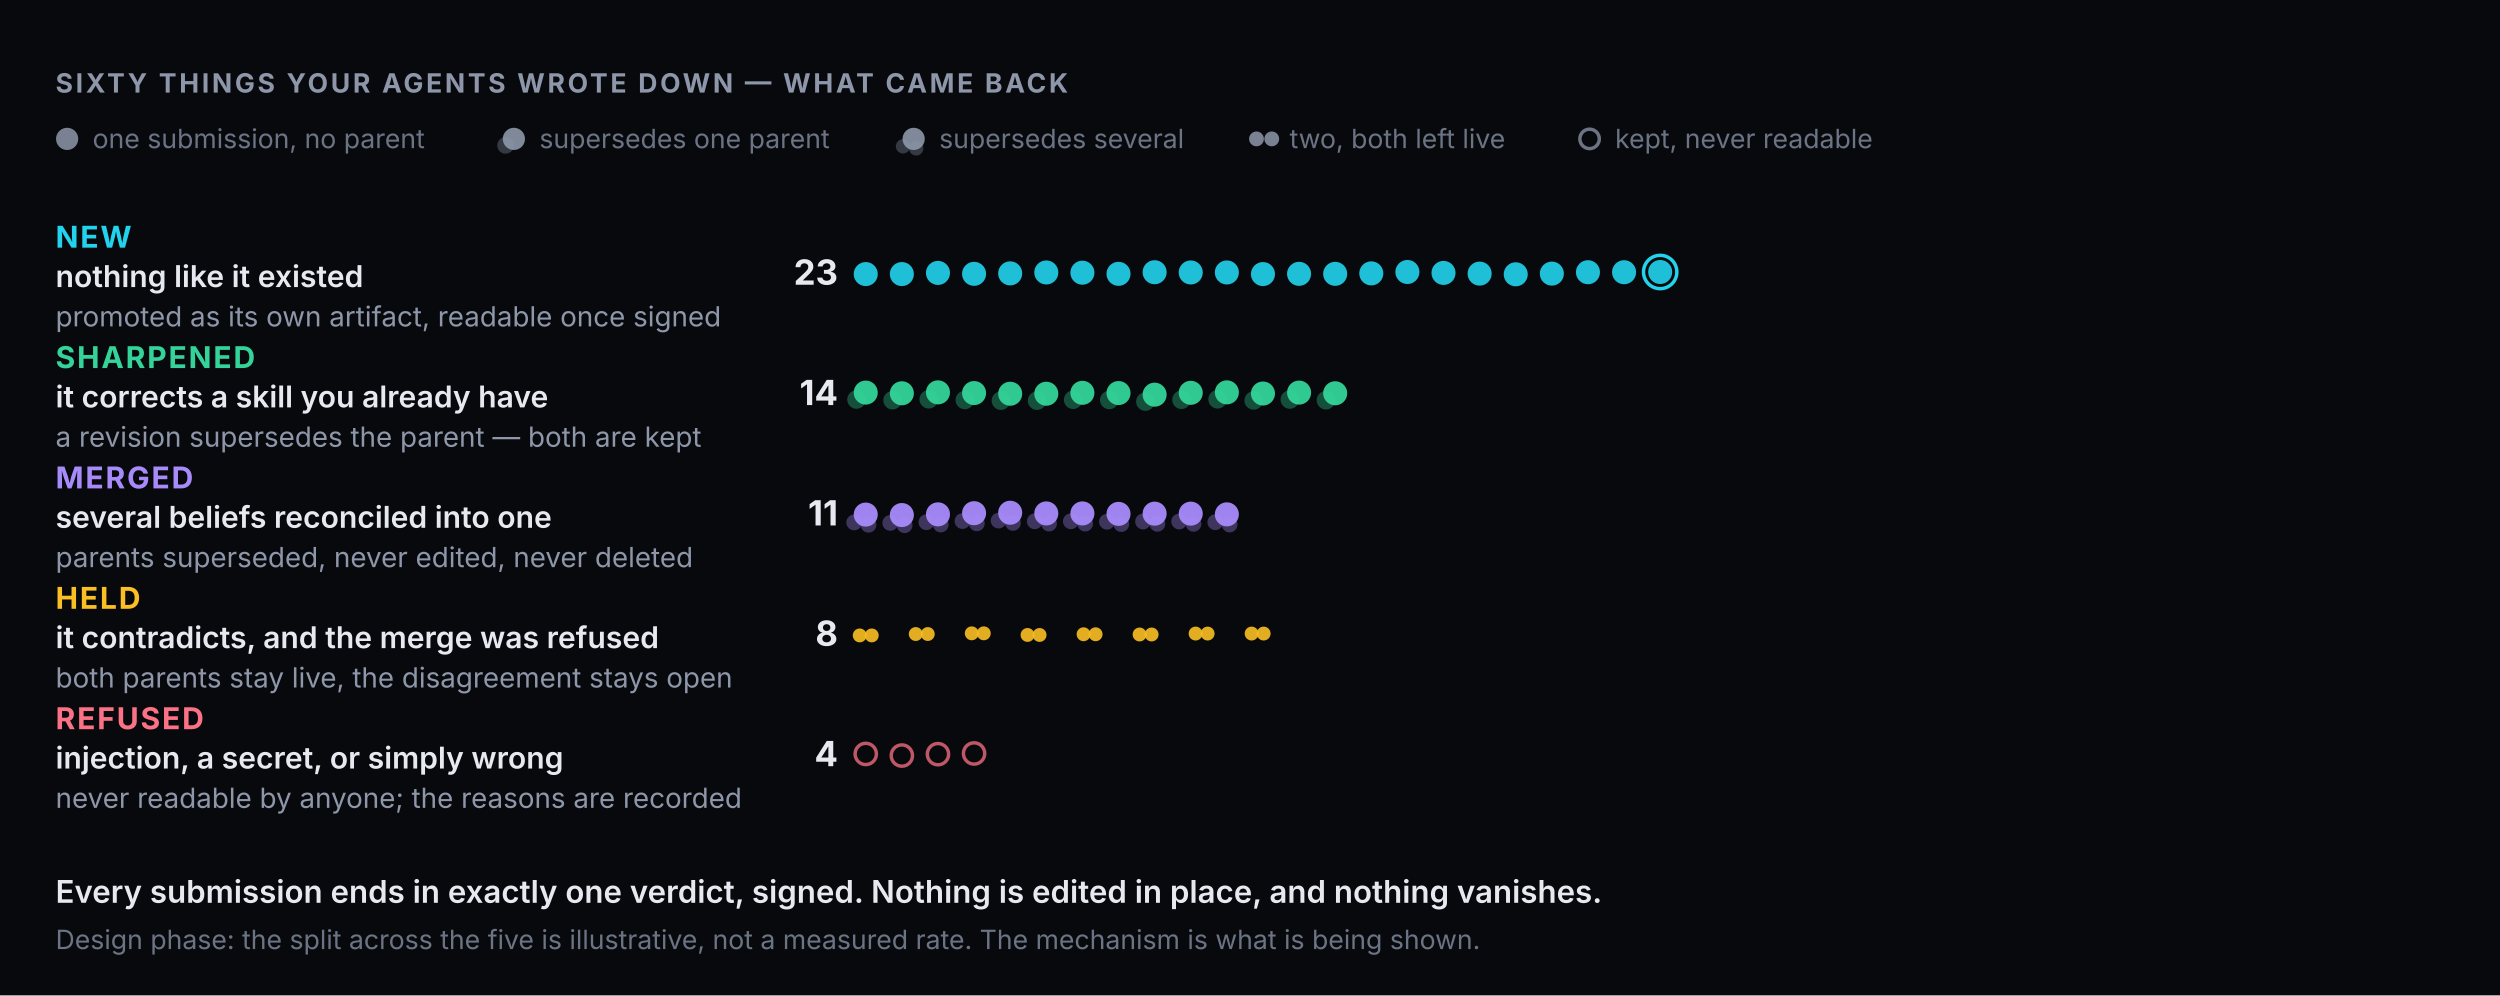
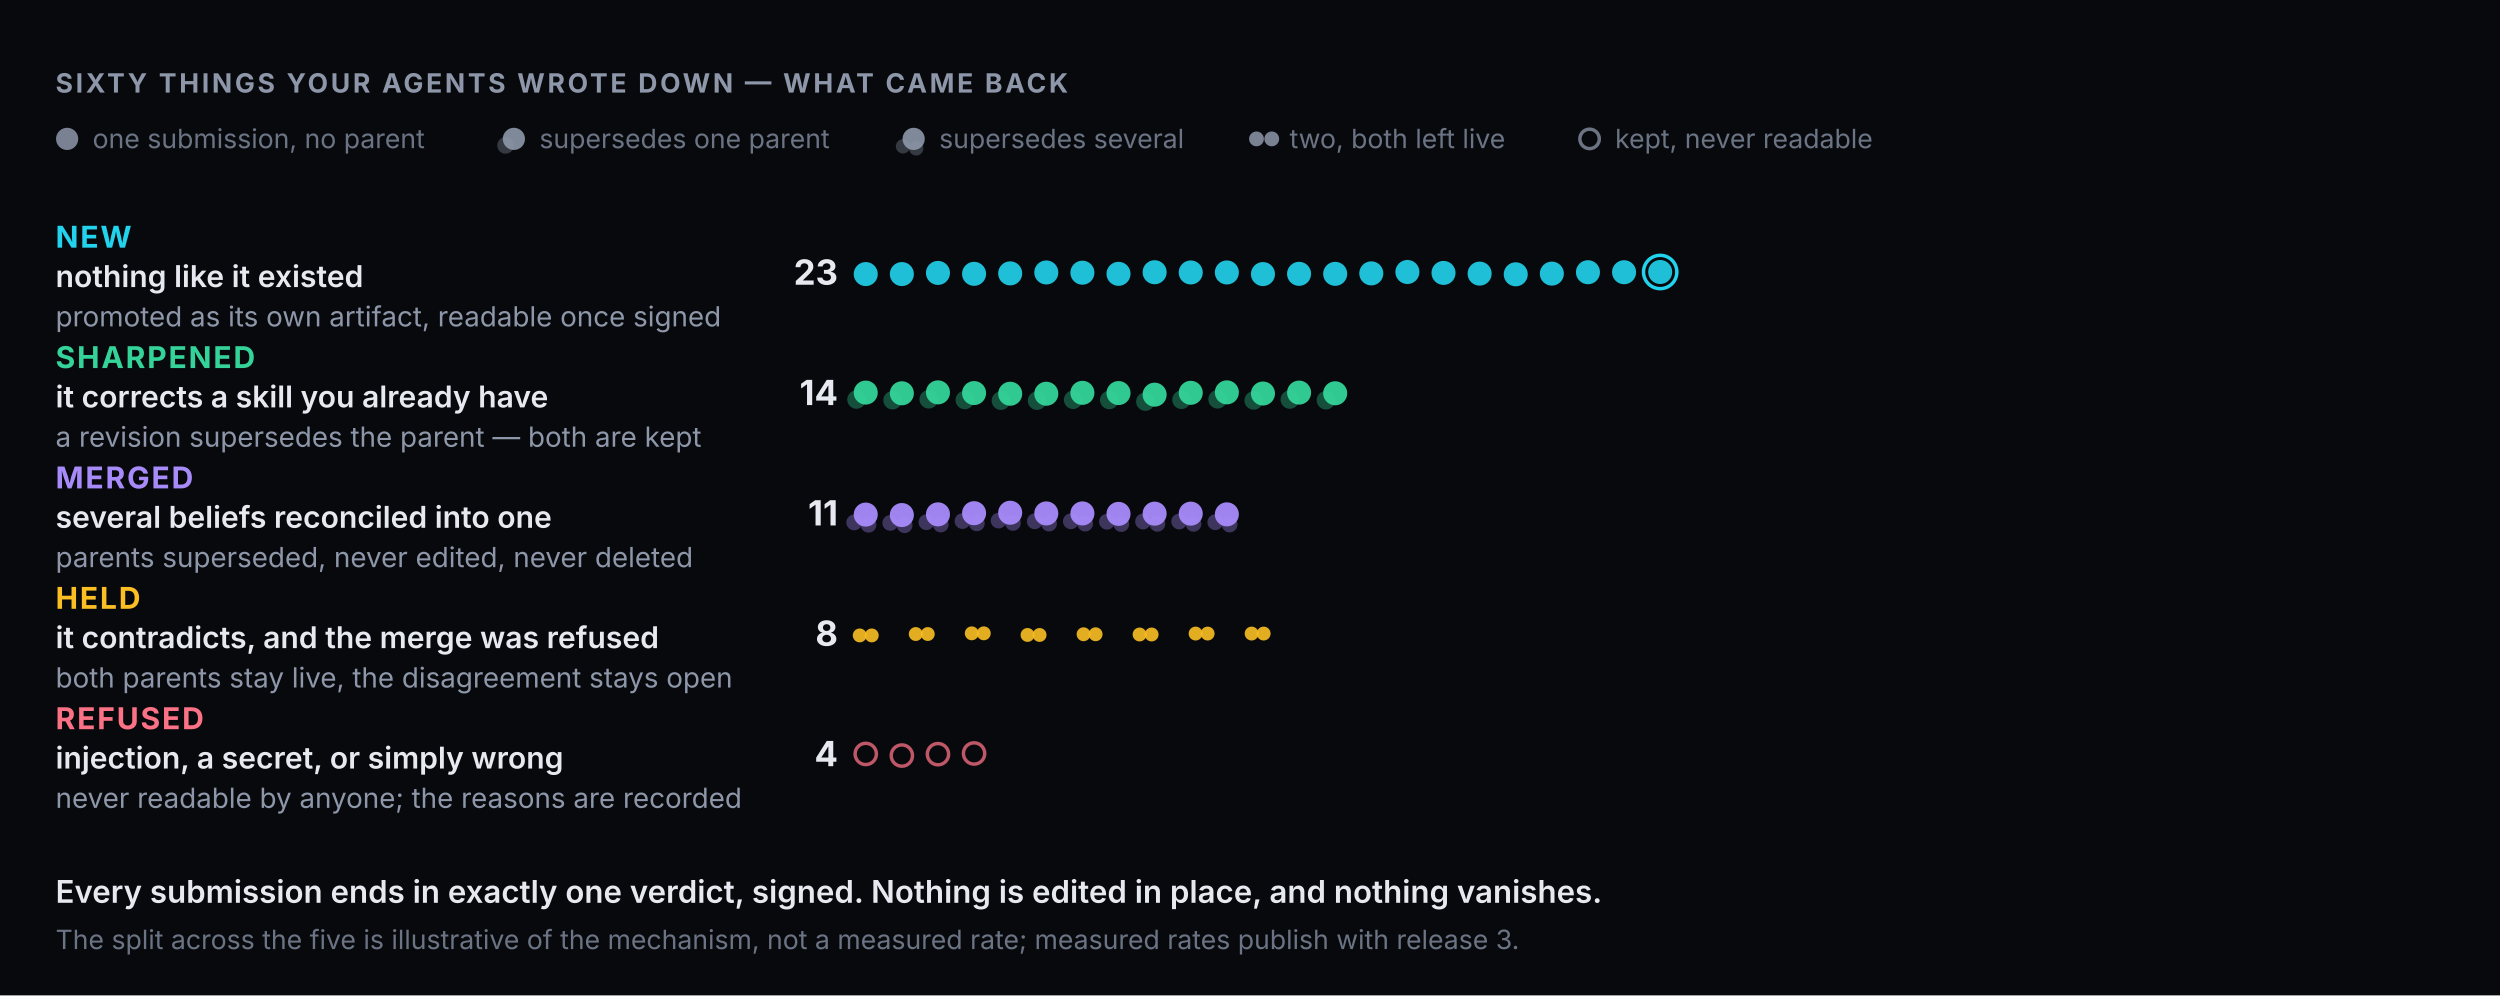
<svg xmlns="http://www.w3.org/2000/svg" viewBox="0 0 1080 430" width="1080" height="430" role="img" aria-labelledby="t d" font-family="ui-sans-serif, system-ui, -apple-system, 'Segoe UI', Inter, sans-serif">
  <defs>
    <style>
    .eyebrow { font-size:11.5px; font-weight:700; letter-spacing:.1em; fill:#8d97a9; }
    .vn   { font-size:13px; font-weight:700; letter-spacing:.06em; }
    .vc   { font-size:15px; font-weight:700; fill:#e6e9ef; }
    .vh   { font-size:13px; font-weight:600; fill:#e6e9ef; }
    .vt   { font-size:12px; fill:#8d97a9; }
    .foot { font-size:13.5px; font-weight:600; fill:#e6e9ef; }
    .cav  { font-size:11.5px; fill:#6b7484; }

    /* A reader who asks the OS for less motion gets the static figure. The only
       motion is one ring on the newest submission; the figure reads standing still. */
    @media (prefers-reduced-motion: reduce) { .mover { display:none; } }
  </style>
    <linearGradient id="rule" x1="0" y1="0" x2="1" y2="0">
      <stop offset="0" stop-color="#1e2430" stop-opacity="0" />
      <stop offset=".08" stop-color="#232b39" stop-opacity="1" />
      <stop offset=".92" stop-color="#232b39" stop-opacity="1" />
      <stop offset="1" stop-color="#1e2430" stop-opacity="0" />
    </linearGradient>
    <filter id="soft" x="-80%" y="-80%" width="260%" height="260%">
      <feGaussianBlur stdDeviation="2.6" result="b" />
      <feMerge>
        <feMergeNode in="b" />
        <feMergeNode in="SourceGraphic" />
      </feMerge>
    </filter>
  </defs>
  <rect width="1080" height="430" fill="#08090c" />
  <text class="eyebrow" x="24" y="40">SIXTY THINGS YOUR AGENTS WROTE DOWN — WHAT CAME BACK</text>
  <circle cx="29" cy="60" r="4.8" fill="#8d97a9" fill-opacity=".85" />
  <text class="cav" x="40" y="64">one submission, no parent</text>
  <circle cx="218.4" cy="62.8" r="3.6" fill="#8d97a9" fill-opacity=".34" />
  <circle cx="222" cy="60" r="4.8" fill="#8d97a9" fill-opacity=".9" />
  <text class="cav" x="233" y="64">supersedes one parent</text>
  <circle cx="390.1" cy="63.2" r="3.1" fill="#8d97a9" fill-opacity=".34" />
  <circle cx="395.8" cy="64.1" r="3.1" fill="#8d97a9" fill-opacity=".34" />
  <circle cx="394.7" cy="60" r="4.8" fill="#8d97a9" fill-opacity=".9" />
  <text class="cav" x="405.7" y="64">supersedes several</text>
  <circle cx="542.8" cy="60" r="3.2" fill="#8d97a9" fill-opacity=".85" />
  <circle cx="549.4" cy="60" r="3.2" fill="#8d97a9" fill-opacity=".85" />
  <text class="cav" x="557.1" y="64">two, both left live</text>
  <circle cx="686.7" cy="60" r="4.2" fill="none" stroke="#8d97a9" stroke-width="1.5" stroke-opacity=".75" />
  <text class="cav" x="697.7" y="64">kept, never readable</text>
  <path d="M 24 76 L 1056 76" stroke="url(#rule)" stroke-width="1" fill="none" />
  <text class="vn" x="24" y="107" fill="#22d3ee">NEW</text>
  <text class="vh" x="24" y="124">nothing like it existed</text>
  <text class="vt" x="24" y="141">promoted as its own artifact, readable once signed</text>
  <text class="vc" x="362" y="123" text-anchor="end" fill="#22d3ee">23</text>
  <circle cx="374.0" cy="118.4" r="5.2" fill="#22d3ee" fill-opacity=".9" />
  <circle cx="389.6" cy="118.4" r="5.2" fill="#22d3ee" fill-opacity=".9" />
  <circle cx="405.2" cy="117.9" r="5.2" fill="#22d3ee" fill-opacity=".9" />
  <circle cx="420.8" cy="118.3" r="5.2" fill="#22d3ee" fill-opacity=".9" />
  <circle cx="436.4" cy="118.1" r="5.2" fill="#22d3ee" fill-opacity=".9" />
  <circle cx="452.0" cy="117.7" r="5.2" fill="#22d3ee" fill-opacity=".9" />
  <circle cx="467.6" cy="117.8" r="5.2" fill="#22d3ee" fill-opacity=".9" />
  <circle cx="483.2" cy="118.3" r="5.2" fill="#22d3ee" fill-opacity=".9" />
  <circle cx="498.8" cy="117.6" r="5.2" fill="#22d3ee" fill-opacity=".9" />
  <circle cx="514.4" cy="117.7" r="5.2" fill="#22d3ee" fill-opacity=".9" />
  <circle cx="530.0" cy="117.7" r="5.2" fill="#22d3ee" fill-opacity=".9" />
  <circle cx="545.6" cy="118.4" r="5.2" fill="#22d3ee" fill-opacity=".9" />
  <circle cx="561.2" cy="118.3" r="5.2" fill="#22d3ee" fill-opacity=".9" />
  <circle cx="576.8" cy="118.3" r="5.2" fill="#22d3ee" fill-opacity=".9" />
  <circle cx="592.4" cy="118.1" r="5.2" fill="#22d3ee" fill-opacity=".9" />
  <circle cx="608.0" cy="117.5" r="5.2" fill="#22d3ee" fill-opacity=".9" />
  <circle cx="623.6" cy="117.9" r="5.2" fill="#22d3ee" fill-opacity=".9" />
  <circle cx="639.2" cy="118.2" r="5.2" fill="#22d3ee" fill-opacity=".9" />
  <circle cx="654.8" cy="118.5" r="5.2" fill="#22d3ee" fill-opacity=".9" />
  <circle cx="670.4" cy="118.2" r="5.2" fill="#22d3ee" fill-opacity=".9" />
  <circle cx="686.0" cy="117.6" r="5.2" fill="#22d3ee" fill-opacity=".9" />
  <circle cx="701.6" cy="117.6" r="5.2" fill="#22d3ee" fill-opacity=".9" />
  <circle cx="717.2" cy="117.5" r="5.2" fill="#22d3ee" fill-opacity=".9" />
  <text class="vn" x="24" y="159" fill="#34d399">SHARPENED</text>
  <text class="vh" x="24" y="176">it corrects a skill you already have</text>
  <text class="vt" x="24" y="193">a revision supersedes the parent — both are kept</text>
  <text class="vc" x="362" y="175" text-anchor="end" fill="#34d399">14</text>
  <circle cx="370.0" cy="172.6" r="4" fill="#34d399" fill-opacity=".34" />
  <circle cx="374.0" cy="169.6" r="5.2" fill="#34d399" fill-opacity=".95" />
  <circle cx="385.6" cy="172.9" r="4" fill="#34d399" fill-opacity=".34" />
  <circle cx="389.6" cy="169.9" r="5.2" fill="#34d399" fill-opacity=".95" />
  <circle cx="401.2" cy="172.5" r="4" fill="#34d399" fill-opacity=".34" />
  <circle cx="405.2" cy="169.5" r="5.2" fill="#34d399" fill-opacity=".95" />
  <circle cx="416.8" cy="172.8" r="4" fill="#34d399" fill-opacity=".34" />
  <circle cx="420.8" cy="169.8" r="5.2" fill="#34d399" fill-opacity=".95" />
  <circle cx="432.4" cy="173.1" r="4" fill="#34d399" fill-opacity=".34" />
  <circle cx="436.4" cy="170.1" r="5.2" fill="#34d399" fill-opacity=".95" />
  <circle cx="448.0" cy="173.1" r="4" fill="#34d399" fill-opacity=".34" />
  <circle cx="452.0" cy="170.1" r="5.2" fill="#34d399" fill-opacity=".95" />
  <circle cx="463.6" cy="172.7" r="4" fill="#34d399" fill-opacity=".34" />
  <circle cx="467.6" cy="169.7" r="5.2" fill="#34d399" fill-opacity=".95" />
  <circle cx="479.2" cy="172.8" r="4" fill="#34d399" fill-opacity=".34" />
  <circle cx="483.2" cy="169.8" r="5.2" fill="#34d399" fill-opacity=".95" />
  <circle cx="494.8" cy="173.5" r="4" fill="#34d399" fill-opacity=".34" />
  <circle cx="498.8" cy="170.5" r="5.2" fill="#34d399" fill-opacity=".95" />
  <circle cx="510.4" cy="172.7" r="4" fill="#34d399" fill-opacity=".34" />
  <circle cx="514.4" cy="169.7" r="5.2" fill="#34d399" fill-opacity=".95" />
  <circle cx="526.0" cy="172.5" r="4" fill="#34d399" fill-opacity=".34" />
  <circle cx="530.0" cy="169.5" r="5.2" fill="#34d399" fill-opacity=".95" />
  <circle cx="541.6" cy="173.0" r="4" fill="#34d399" fill-opacity=".34" />
  <circle cx="545.6" cy="170.0" r="5.2" fill="#34d399" fill-opacity=".95" />
  <circle cx="557.2" cy="172.6" r="4" fill="#34d399" fill-opacity=".34" />
  <circle cx="561.2" cy="169.6" r="5.2" fill="#34d399" fill-opacity=".95" />
  <circle cx="572.8" cy="172.9" r="4" fill="#34d399" fill-opacity=".34" />
  <circle cx="576.8" cy="169.9" r="5.2" fill="#34d399" fill-opacity=".95" />
  <text class="vn" x="24" y="211" fill="#a78bfa">MERGED</text>
  <text class="vh" x="24" y="228">several beliefs reconciled into one</text>
  <text class="vt" x="24" y="245">parents superseded, never edited, never deleted</text>
  <text class="vc" x="362" y="227" text-anchor="end" fill="#a78bfa">11</text>
  <circle cx="369.0" cy="225.7" r="3.4" fill="#a78bfa" fill-opacity=".34" />
  <circle cx="375.2" cy="226.7" r="3.4" fill="#a78bfa" fill-opacity=".34" />
  <circle cx="374.0" cy="222.3" r="5.2" fill="#a78bfa" fill-opacity=".95" />
  <circle cx="384.6" cy="225.9" r="3.4" fill="#a78bfa" fill-opacity=".34" />
  <circle cx="390.8" cy="226.9" r="3.4" fill="#a78bfa" fill-opacity=".34" />
  <circle cx="389.6" cy="222.5" r="5.2" fill="#a78bfa" fill-opacity=".95" />
  <circle cx="400.2" cy="225.6" r="3.4" fill="#a78bfa" fill-opacity=".34" />
  <circle cx="406.4" cy="226.6" r="3.4" fill="#a78bfa" fill-opacity=".34" />
  <circle cx="405.2" cy="222.2" r="5.2" fill="#a78bfa" fill-opacity=".95" />
  <circle cx="415.8" cy="225.1" r="3.4" fill="#a78bfa" fill-opacity=".34" />
  <circle cx="422.0" cy="226.1" r="3.4" fill="#a78bfa" fill-opacity=".34" />
  <circle cx="420.8" cy="221.7" r="5.2" fill="#a78bfa" fill-opacity=".95" />
  <circle cx="431.4" cy="224.9" r="3.4" fill="#a78bfa" fill-opacity=".34" />
  <circle cx="437.6" cy="225.9" r="3.4" fill="#a78bfa" fill-opacity=".34" />
  <circle cx="436.4" cy="221.5" r="5.2" fill="#a78bfa" fill-opacity=".95" />
  <circle cx="447.0" cy="225.2" r="3.4" fill="#a78bfa" fill-opacity=".34" />
  <circle cx="453.2" cy="226.2" r="3.4" fill="#a78bfa" fill-opacity=".34" />
  <circle cx="452.0" cy="221.8" r="5.2" fill="#a78bfa" fill-opacity=".95" />
  <circle cx="462.6" cy="225.2" r="3.4" fill="#a78bfa" fill-opacity=".34" />
  <circle cx="468.8" cy="226.2" r="3.4" fill="#a78bfa" fill-opacity=".34" />
  <circle cx="467.6" cy="221.8" r="5.2" fill="#a78bfa" fill-opacity=".95" />
  <circle cx="478.2" cy="225.4" r="3.4" fill="#a78bfa" fill-opacity=".34" />
  <circle cx="484.4" cy="226.4" r="3.4" fill="#a78bfa" fill-opacity=".34" />
  <circle cx="483.2" cy="222.0" r="5.2" fill="#a78bfa" fill-opacity=".95" />
  <circle cx="493.8" cy="225.3" r="3.4" fill="#a78bfa" fill-opacity=".34" />
  <circle cx="500.0" cy="226.3" r="3.4" fill="#a78bfa" fill-opacity=".34" />
  <circle cx="498.8" cy="221.9" r="5.2" fill="#a78bfa" fill-opacity=".95" />
  <circle cx="509.4" cy="225.3" r="3.4" fill="#a78bfa" fill-opacity=".34" />
  <circle cx="515.6" cy="226.3" r="3.4" fill="#a78bfa" fill-opacity=".34" />
  <circle cx="514.4" cy="221.9" r="5.2" fill="#a78bfa" fill-opacity=".95" />
  <circle cx="525.0" cy="225.6" r="3.4" fill="#a78bfa" fill-opacity=".34" />
  <circle cx="531.2" cy="226.6" r="3.4" fill="#a78bfa" fill-opacity=".34" />
  <circle cx="530.0" cy="222.2" r="5.2" fill="#a78bfa" fill-opacity=".95" />
  <text class="vn" x="24" y="263" fill="#fbbf24">HELD</text>
  <text class="vh" x="24" y="280">it contradicts, and the merge was refused</text>
  <text class="vt" x="24" y="297">both parents stay live, the disagreement stays open</text>
  <text class="vc" x="362" y="279" text-anchor="end" fill="#fbbf24">8</text>
  <circle cx="371.4" cy="274.5" r="3" fill="#fbbf24" fill-opacity=".9" />
  <circle cx="376.6" cy="274.5" r="3" fill="#fbbf24" fill-opacity=".9" />
  <circle cx="395.6" cy="273.9" r="3" fill="#fbbf24" fill-opacity=".9" />
  <circle cx="400.8" cy="273.9" r="3" fill="#fbbf24" fill-opacity=".9" />
  <circle cx="419.8" cy="273.6" r="3" fill="#fbbf24" fill-opacity=".9" />
  <circle cx="425.0" cy="273.6" r="3" fill="#fbbf24" fill-opacity=".9" />
  <circle cx="443.9" cy="274.3" r="3" fill="#fbbf24" fill-opacity=".9" />
  <circle cx="449.1" cy="274.3" r="3" fill="#fbbf24" fill-opacity=".9" />
  <circle cx="468.1" cy="274.0" r="3" fill="#fbbf24" fill-opacity=".9" />
  <circle cx="473.3" cy="274.0" r="3" fill="#fbbf24" fill-opacity=".9" />
  <circle cx="492.3" cy="274.1" r="3" fill="#fbbf24" fill-opacity=".9" />
  <circle cx="497.5" cy="274.1" r="3" fill="#fbbf24" fill-opacity=".9" />
  <circle cx="516.5" cy="273.7" r="3" fill="#fbbf24" fill-opacity=".9" />
  <circle cx="521.7" cy="273.7" r="3" fill="#fbbf24" fill-opacity=".9" />
  <circle cx="540.7" cy="273.7" r="3" fill="#fbbf24" fill-opacity=".9" />
  <circle cx="545.9" cy="273.7" r="3" fill="#fbbf24" fill-opacity=".9" />
  <text class="vn" x="24" y="315" fill="#fb7185">REFUSED</text>
  <text class="vh" x="24" y="332">injection, a secret, or simply wrong</text>
  <text class="vt" x="24" y="349">never readable by anyone; the reasons are recorded</text>
  <text class="vc" x="362" y="331" text-anchor="end" fill="#fb7185">4</text>
  <circle cx="374.0" cy="325.7" r="4.6" fill="none" stroke="#fb7185" stroke-width="1.5" stroke-opacity=".75" />
  <circle cx="389.6" cy="326.4" r="4.6" fill="none" stroke="#fb7185" stroke-width="1.5" stroke-opacity=".75" />
  <circle cx="405.2" cy="325.8" r="4.6" fill="none" stroke="#fb7185" stroke-width="1.5" stroke-opacity=".75" />
  <circle cx="420.8" cy="325.5" r="4.6" fill="none" stroke="#fb7185" stroke-width="1.5" stroke-opacity=".75" />
  <circle class="mover" cx="717.2" cy="117.5" r="7.2" fill="none" stroke="#22d3ee" stroke-width="1.5">
    <animate attributeName="r" dur="3.6s" repeatCount="indefinite" values="7.2;16.2;7.2" keyTimes="0;0.5;1" />
    <animate attributeName="stroke-opacity" dur="3.6s" repeatCount="indefinite" values=".85;0;.85" keyTimes="0;0.5;1" />
  </circle>
  <path d="M 24 364 L 1056 364" stroke="url(#rule)" stroke-width="1" fill="none" />
  <text class="foot" x="24" y="390">Every submission ends in exactly one verdict, signed. Nothing is edited in place, and nothing vanishes.</text>
-   <text class="cav" x="24" y="410">Design phase: the split across the five is illustrative, not a measured rate. The mechanism is what is being shown.</text>
+   <text class="cav" x="24" y="410">The split across the five is illustrative of the mechanism, not a measured rate; measured rates publish with release 3.</text>
</svg>
